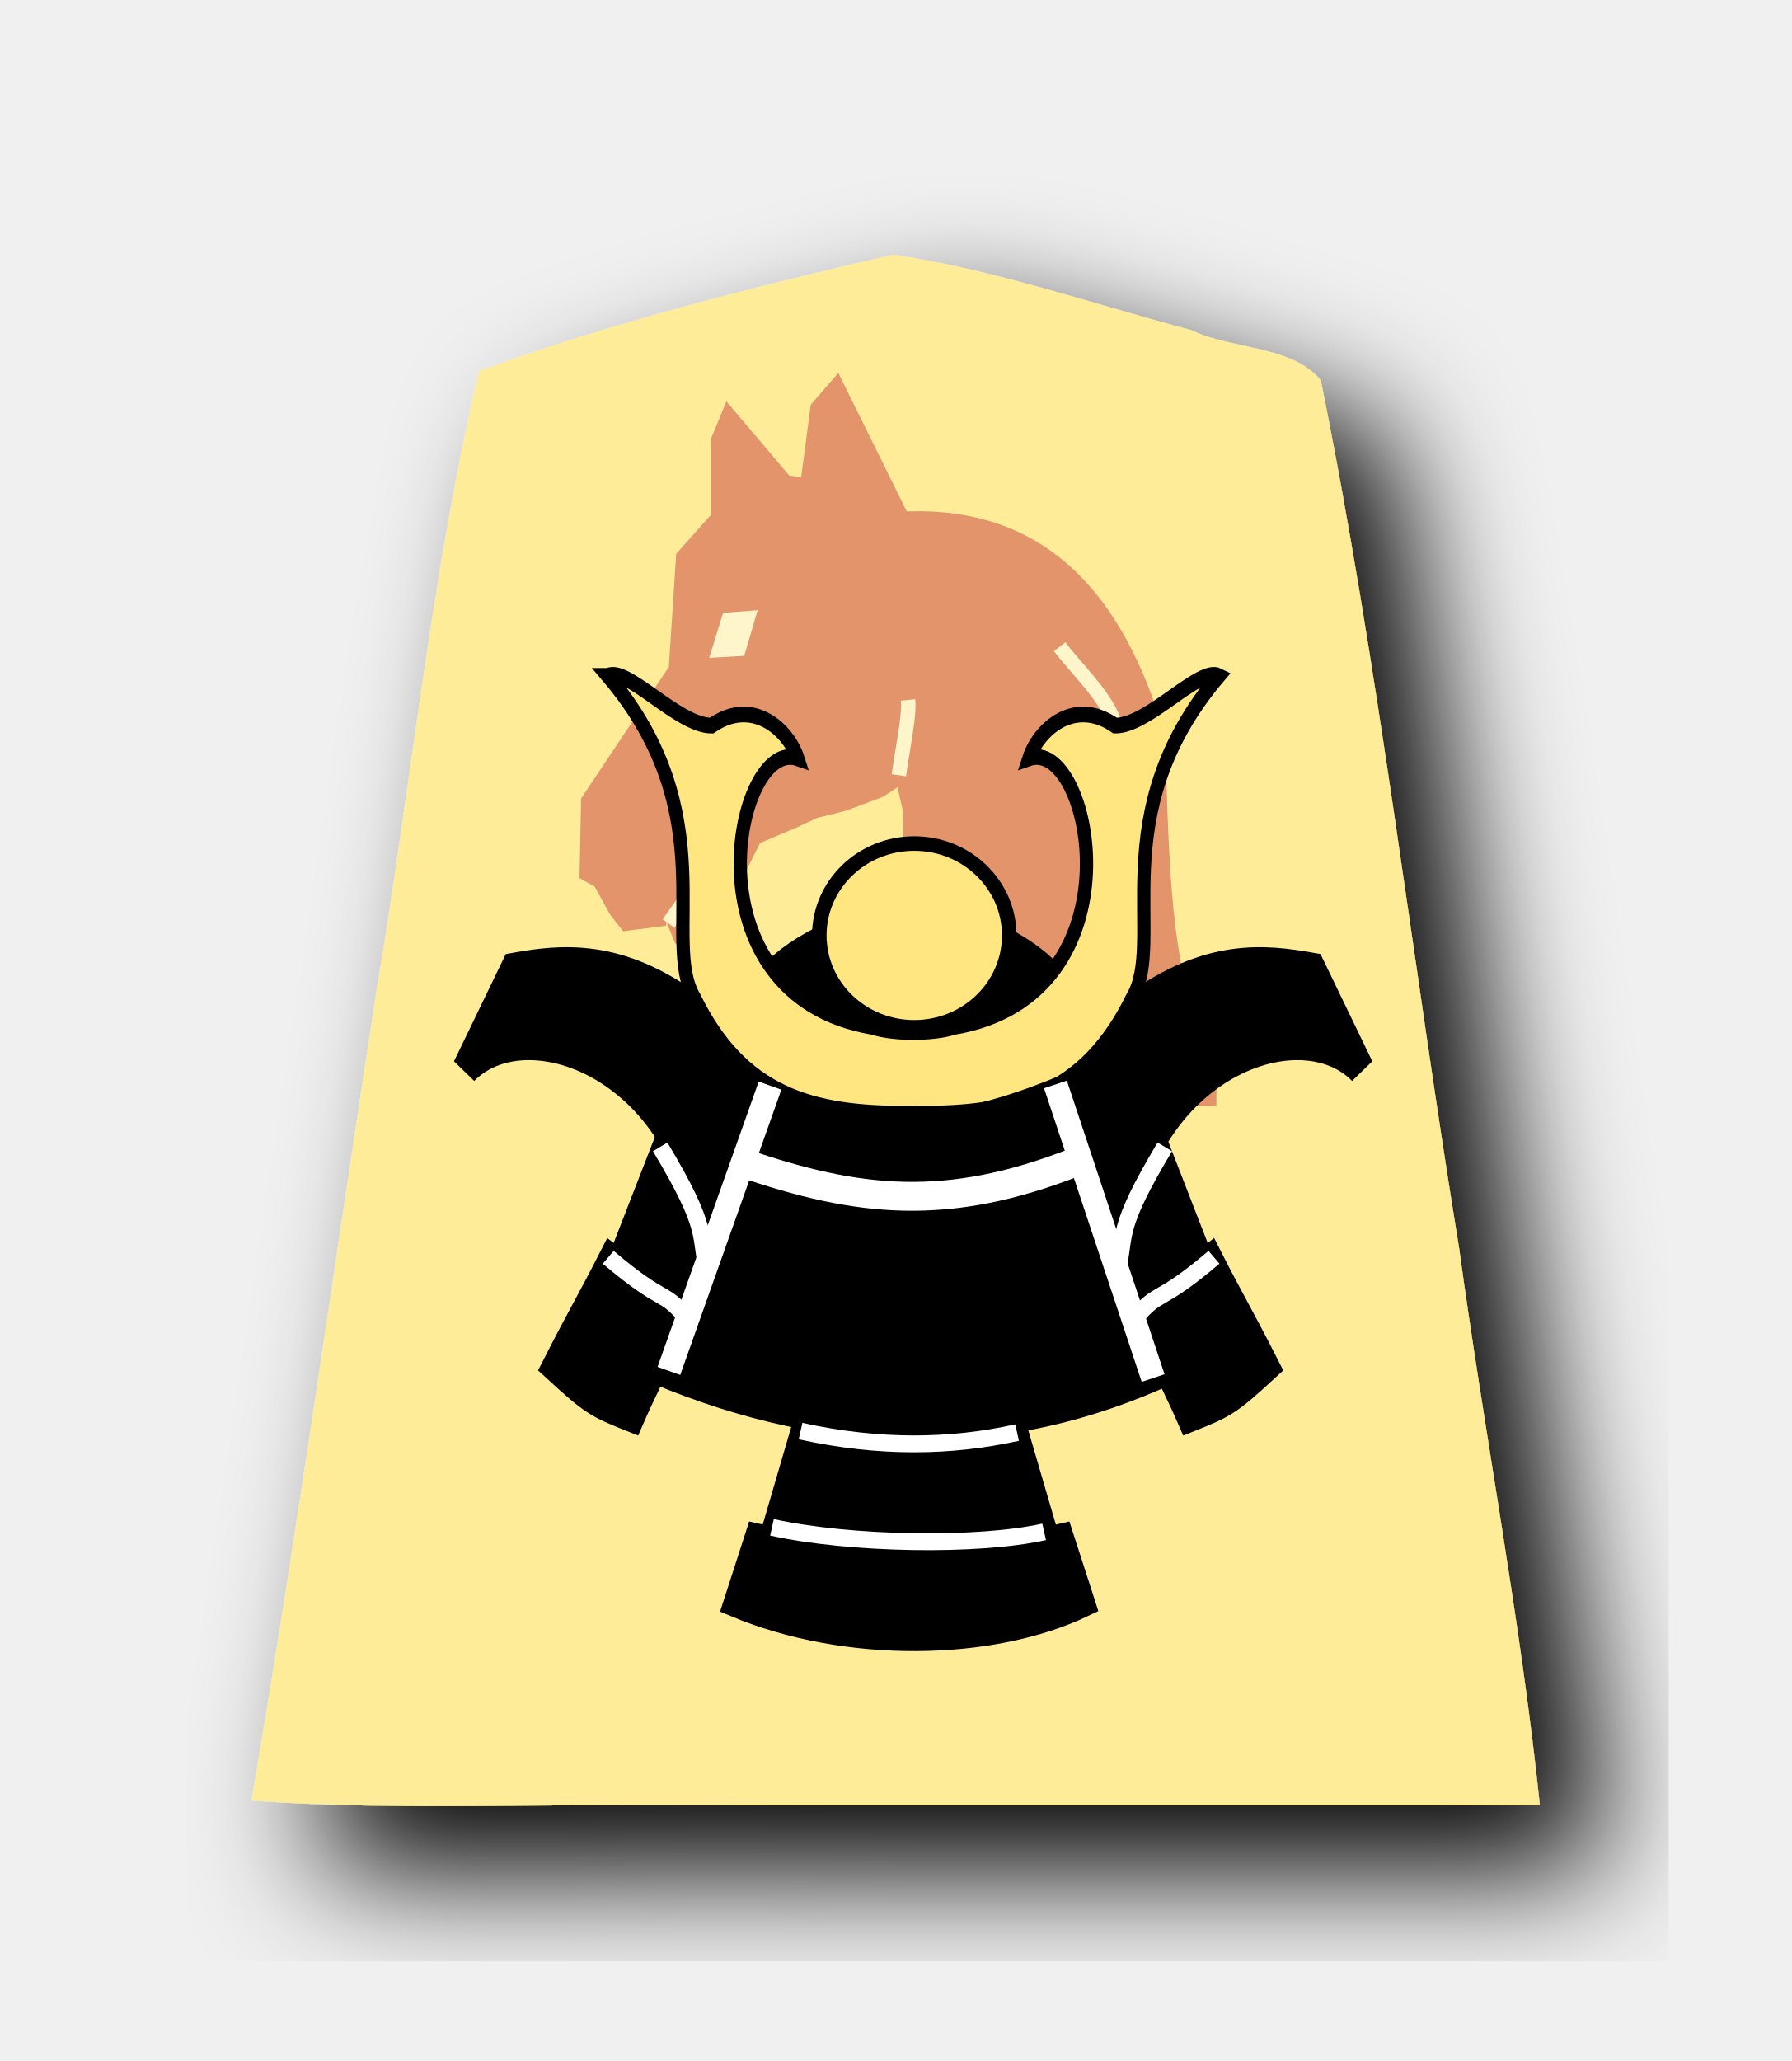
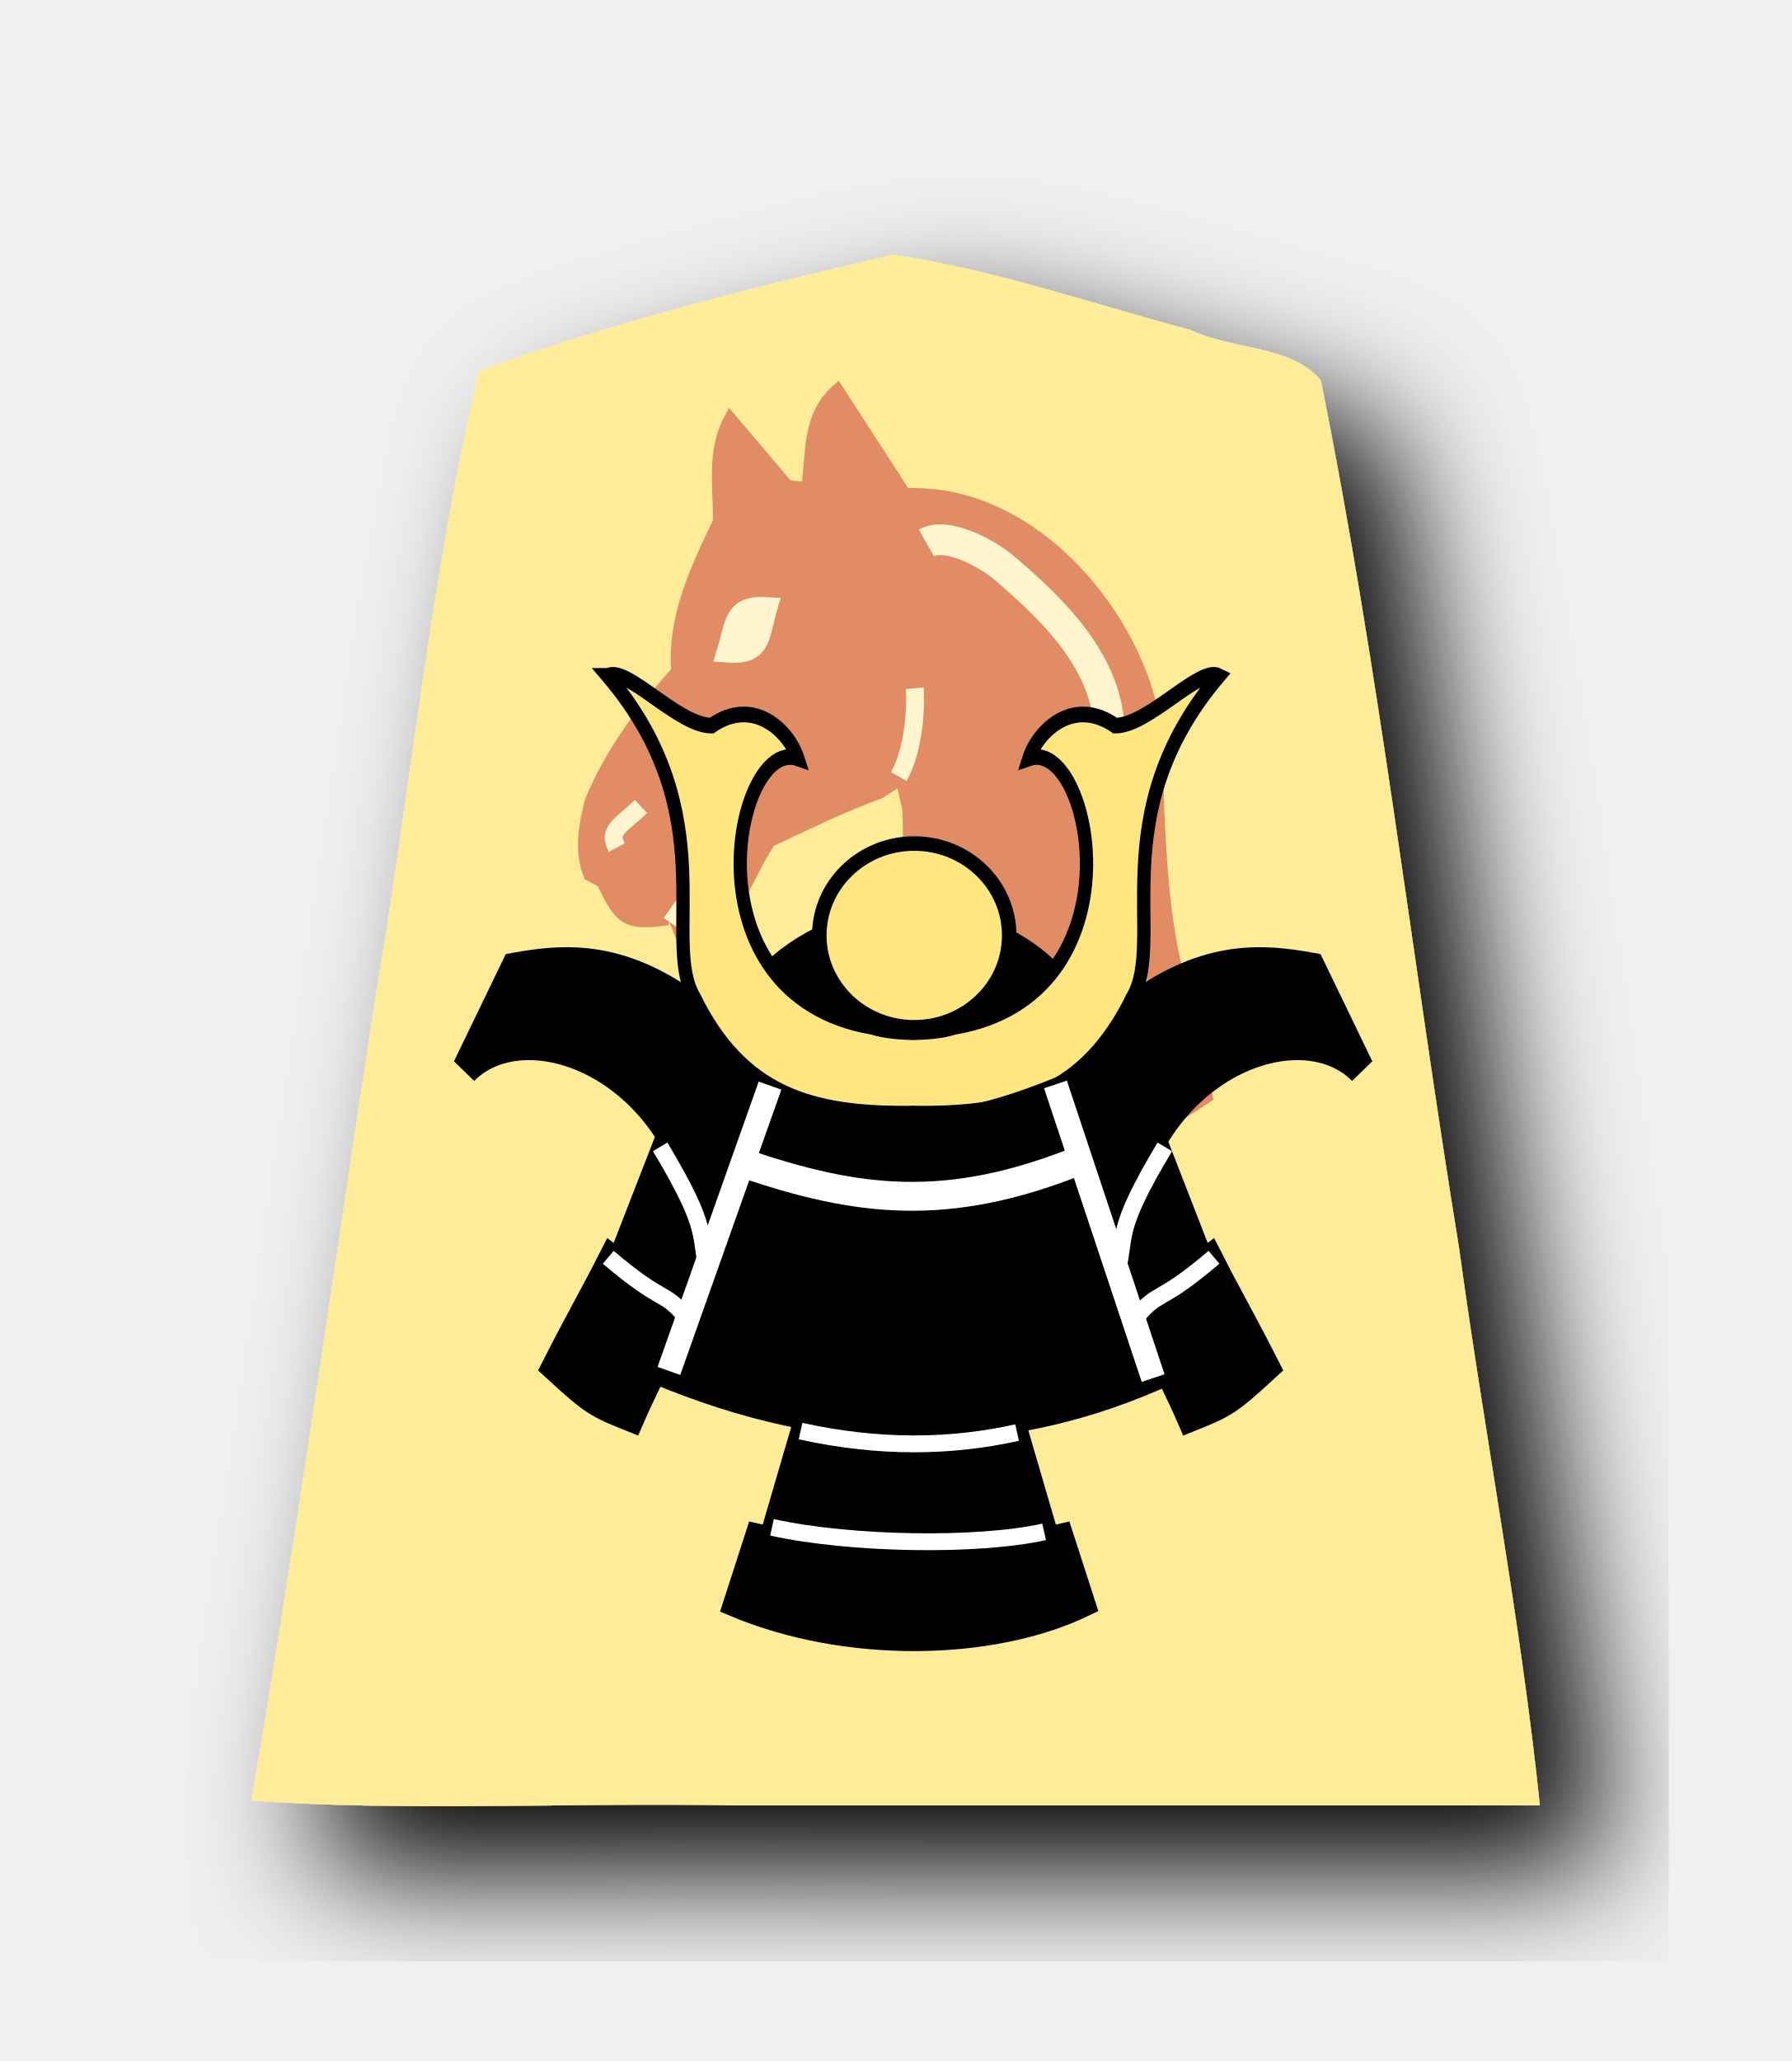
<svg xmlns="http://www.w3.org/2000/svg" width="52.157" height="60" version="1.1" id="svg1717">
  <defs id="defs1721">
    <filter style="color-interpolation-filters:sRGB" id="filter1552">
      <feFlood flood-opacity="0.498" flood-color="rgb(0,0,0)" result="flood" id="feFlood1542" />
      <feComposite in="flood" in2="SourceGraphic" operator="in" result="composite1" id="feComposite1544" />
      <feGaussianBlur in="composite1" stdDeviation="2.5" result="blur" id="feGaussianBlur1546" />
      <feOffset dx="4.57967e-15" dy="4.41314e-15" result="offset" id="feOffset1548" />
      <feComposite in="SourceGraphic" in2="offset" operator="over" result="composite2" id="feComposite1550" />
    </filter>
    <filter style="color-interpolation-filters:sRGB" id="filter1540">
      <feFlood flood-opacity="0.498" flood-color="rgb(0,0,0)" result="flood" id="feFlood1530" />
      <feComposite in="flood" in2="SourceGraphic" operator="in" result="composite1" id="feComposite1532" />
      <feGaussianBlur in="composite1" stdDeviation="2.5" result="blur" id="feGaussianBlur1534" />
      <feOffset dx="4.57967e-15" dy="4.41314e-15" result="offset" id="feOffset1536" />
      <feComposite in="SourceGraphic" in2="offset" operator="over" result="composite2" id="feComposite1538" />
    </filter>
    <filter id="drop-shadow-9">
      <feGaussianBlur in="SourceAlpha" result="blur" stdDeviation="2" id="feGaussianBlur5056" />
      <feOffset result="offsetBlur" dx="2" dy="2" id="feOffset5058" />
      <feBlend in="SourceGraphic" in2="offsetBlur" mode="normal" id="feBlend5060" />
    </filter>
    <filter id="drop-shadow-2">
      <feGaussianBlur in="SourceAlpha" result="blur" stdDeviation="2" id="feGaussianBlur6807" />
      <feOffset result="offsetBlur" dx="2" dy="2" id="feOffset6809" />
      <feBlend in="SourceGraphic" in2="offsetBlur" mode="normal" id="feBlend6811" />
    </filter>
    <filter id="drop-shadow-2-8">
      <feGaussianBlur in="SourceAlpha" result="blur" stdDeviation="2" id="feGaussianBlur6807-2" />
      <feOffset result="offsetBlur" dx="2" dy="2" id="feOffset6809-8" />
      <feBlend in="SourceGraphic" in2="offsetBlur" mode="normal" id="feBlend6811-0" />
    </filter>
    <filter id="drop-shadow-6">
      <feGaussianBlur in="SourceAlpha" result="blur" stdDeviation="2" id="feGaussianBlur5056-9" />
      <feOffset result="offsetBlur" dx="2" dy="2" id="feOffset5058-0" />
      <feBlend in="SourceGraphic" in2="offsetBlur" mode="normal" id="feBlend5060-9" />
    </filter>
    <filter id="drop-shadow-27">
      <feGaussianBlur in="SourceAlpha" result="blur" stdDeviation="2" id="feGaussianBlur5056-5" />
      <feOffset result="offsetBlur" dx="2" dy="2" id="feOffset5058-6" />
      <feBlend in="SourceGraphic" in2="offsetBlur" mode="normal" id="feBlend5060-96" />
    </filter>
    <filter id="drop-shadow-2-88">
      <feGaussianBlur in="SourceAlpha" result="blur" stdDeviation="2" id="feGaussianBlur6807-1" />
      <feOffset result="offsetBlur" dx="2" dy="2" id="feOffset6809-5" />
      <feBlend in="SourceGraphic" in2="offsetBlur" mode="normal" id="feBlend6811-7" />
    </filter>
    <filter id="drop-shadow-2-6">
      <feGaussianBlur in="SourceAlpha" result="blur" stdDeviation="2" id="feGaussianBlur6807-4" />
      <feOffset result="offsetBlur" dx="2" dy="2" id="feOffset6809-6" />
      <feBlend in="SourceGraphic" in2="offsetBlur" mode="normal" id="feBlend6811-8" />
    </filter>
    <filter id="drop-shadow-62">
      <feGaussianBlur in="SourceAlpha" result="blur" stdDeviation="2" id="feGaussianBlur5056-7" />
      <feOffset result="offsetBlur" dx="2" dy="2" id="feOffset5058-9" />
      <feBlend in="SourceGraphic" in2="offsetBlur" mode="normal" id="feBlend5060-1" />
    </filter>
    <filter id="drop-shadow-1">
      <feGaussianBlur in="SourceAlpha" result="blur" stdDeviation="2" id="feGaussianBlur5056-0" />
      <feOffset result="offsetBlur" dx="2" dy="2" id="feOffset5058-7" />
      <feBlend in="SourceGraphic" in2="offsetBlur" mode="normal" id="feBlend5060-4" />
    </filter>
    <filter id="drop-shadow-2-67">
      <feGaussianBlur in="SourceAlpha" result="blur" stdDeviation="2" id="feGaussianBlur6807-7" />
      <feOffset result="offsetBlur" dx="2" dy="2" id="feOffset6809-4" />
      <feBlend in="SourceGraphic" in2="offsetBlur" mode="normal" id="feBlend6811-74" />
    </filter>
    <filter id="drop-shadow-2-86">
      <feGaussianBlur in="SourceAlpha" result="blur" stdDeviation="2" id="feGaussianBlur6807-6" />
      <feOffset result="offsetBlur" dx="2" dy="2" id="feOffset6809-9" />
      <feBlend in="SourceGraphic" in2="offsetBlur" mode="normal" id="feBlend6811-1" />
    </filter>
    <filter id="drop-shadow-22">
      <feGaussianBlur in="SourceAlpha" result="blur" stdDeviation="2" id="feGaussianBlur5056-0-5" />
      <feOffset result="offsetBlur" dx="2" dy="2" id="feOffset5058-0-0" />
      <feBlend in="SourceGraphic" in2="offsetBlur" mode="normal" id="feBlend5060-0" />
    </filter>
  </defs>
  <filter id="drop-shadow">
    <feGaussianBlur in="SourceAlpha" result="blur" stdDeviation="2" id="feGaussianBlur1692" />
    <feOffset result="offsetBlur" dx="2" dy="2" id="feOffset1694" />
    <feBlend in="SourceGraphic" in2="offsetBlur" mode="normal" id="feBlend1696" />
  </filter>
  <g style="display:inline" id="g8035" transform="translate(-176.1826,-13.83167)">
    <g style="display:inline;fill:#fecb00;fill-opacity:1;filter:url(#drop-shadow-22)" id="g5079-7" transform="matrix(0.9393427,0,0,0.9393427,212.483,15.38961)">
      <path style="fill:#feec99;fill-opacity:1" id="path5063-6" d="m -10.96,6.237 c -4.319,1 -8.69,2.088 -12.838,3.608 -1.492,6.331 -2.103,12.88 -3.191,19.305 -1.285,8.332 -2.439,16.689 -3.86,24.997 4.847,0.346 10,0.05 14.963,0.148 H 9.085 c -0.585,-5.657 -1.718,-11.523 -2.502,-17.26 -1.462,-8.96 -2.486,-18.012 -4.288,-26.903 -0.885,-1.093 -2.799,-0.957 -4.037,-1.564 -3.053,-0.81 -6.099,-1.875 -9.218,-2.332 z" />
    </g>
  </g>
  <g id="layer1" />
  <g id="layer3">
-     <g style="display:inline;opacity:0.486" id="g8333" transform="matrix(0.5271022,0,0,0.5271022,-177.6707,-21.16749)">
-       <g style="stroke-width:1.386;stroke-miterlimit:4;stroke-dasharray:none" transform="matrix(0.5770575,0,0,0.5770575,442.0274,27.09883)" id="g8329">
-         <path style="fill:#c83737;stroke:#c83737;stroke-width:1.386;stroke-linecap:butt;stroke-linejoin:miter;stroke-miterlimit:4;stroke-dasharray:none;stroke-opacity:1" d="m -112.144,62.364 -0.979,2.377 v 7.411 l -3.356,3.775 -0.699,10.767 -8.39,12.585 -0.14,6.992 1.258,0.699 1.538,2.797 0.979,1.258 3.216,-0.419 0.699,-3.496 0.979,-1.678 -0.699,4.475 0.979,2.377 2.097,0.14 2.517,-1.958 0.699,-4.055 1.818,-3.636 3.636,-1.538 2.097,-0.979 2.797,-0.699 3.356,-1.258 1.958,-1.258 2.936,-4.894 -2.657,4.754 0.699,3.076 c 0,0 0.14,2.797 0,3.496 -0.14,0.699 -0.839,3.775 -0.839,3.775 l -6.013,5.174 -3.775,2.936 c -2.415,3.807 -2.26,8.363 -2.797,12.725 l 42.089,-0.28 v -2.657 l -1.538,-3.216 c -2.688,-7.818 -2.996,-14.833 -3.356,-28.665 -3.891,-13.476 -11.271,-21.647 -24.47,-20.975 l -6.292,-12.725 -1.818,2.097 -0.979,7.411 -2.097,-0.28 z" id="path8321" />
-         <path style="fill:none;stroke:#ffffff;stroke-width:1.386;stroke-linecap:butt;stroke-linejoin:miter;stroke-miterlimit:4;stroke-dasharray:none;stroke-opacity:1" d="m -95.839,96.831 c 0.392,-2.847 1.028,-5.639 0.876,-7.21" id="path8323" />
-         <path style="fill:#ffffff;stroke:#ffffff;stroke-width:1.386;stroke-linecap:butt;stroke-linejoin:miter;stroke-miterlimit:4;stroke-dasharray:none;stroke-opacity:1" d="m -110.304,81.801 -1.84,0.14 -0.892,2.905 1.871,-0.108 z" id="path8325" />
-         <path style="fill:none;stroke:#ffffff;stroke-width:1.386;stroke-linecap:butt;stroke-linejoin:miter;stroke-miterlimit:4;stroke-dasharray:none;stroke-opacity:1" d="m -80.451,84.53 c 1.985,2.564 4.656,4.987 5.314,7.551 0.047,16.485 0.653,20.229 0.699,22.233 l 1.818,6.153" id="path8327" />
+     <g id="g12482" transform="matrix(0.7438463,0,0,0.7438463,6.743849,-2.817519)" style="opacity:0.528">
+       <g transform="matrix(0.7005504,0,0,0.7005504,-244.8044,-23.95103)" id="g8333-7" style="display:inline">
+         <g id="g8329-5" transform="matrix(0.5770575,0,0,0.5770575,442.0274,27.09883)" style="stroke-width:1.386;stroke-miterlimit:4;stroke-dasharray:none">
+           <path id="path8321-2" d="m -112.144,62.364 c -1.6,3.019 -0.979,6.472 -0.979,9.788 -2.637,5.433 -4.421,9.611 -4.055,14.542 -3.426,3.817 -6.439,7.882 -8.39,12.585 -0.556,2.331 -1.037,4.661 -0.14,6.992 l 1.258,0.699 c 1.623,3.364 2.101,4.109 5.733,3.636 l 0.699,-3.496 0.979,-1.678 -0.699,4.475 0.979,2.377 c 5.562,-1.791 5.436,-4.784 8.354,-9.286 4.416,-2.04 6.332,-3.073 10.663,-4.697 l 1.958,-1.258 2.936,-4.894 -2.657,4.754 0.699,3.076 c 0,0 0.14,2.797 0,3.496 -0.295,4.507 -4.288,9.949 -7.519,12.729 -4.418,3.365 -5.27,6.49 -5.905,11.881 21.57,11.971 32.153,6.364 42.089,-0.28 -0.435,-2.472 -0.771,-4.234 -1.702,-7.638 -2.388,-8.008 -2.832,-13.068 -3.192,-26.9 -0.667,-10.141 -11.049,-24.316 -24.248,-23.643 l -6.515,-10.056 c -2.743,2.442 -2.342,6.067 -2.797,9.508 l -2.097,-0.28 z" style="fill:#c83737;fill-opacity:1;stroke:#c83737;stroke-width:1.386;stroke-linecap:butt;stroke-linejoin:miter;stroke-miterlimit:4;stroke-dasharray:none;stroke-opacity:1" />
+           <path id="path8323-5" d="m -95.839,96.831 c 1.504,-2.624 1.695,-6.973 1.543,-8.544" style="fill:none;stroke:#ffffff;stroke-width:1.732;stroke-linecap:butt;stroke-linejoin:miter;stroke-miterlimit:4;stroke-dasharray:none;stroke-opacity:1" />
+           <path id="path8325-9" d="m -108.574,80.454 c -3.305,-0.203 -3.029,1.49 -3.91,4.358 3.366,0.262 3.052,-1.43 3.91,-4.358 z" style="fill:#ffffff;stroke:#ffffff;stroke-width:1.984;stroke-linecap:butt;stroke-linejoin:miter;stroke-miterlimit:4;stroke-dasharray:none;stroke-opacity:1" />
+           <path id="path8327-8" d="m -93.159,74.22 c 1.994,-1.137 5.955,1.095 7.399,2.315 4.785,4.041 10.223,9.278 10.309,16.017 1.316,10.47 0.825,25.073 4.797,33.888" style="fill:none;stroke:#ffffff;stroke-width:2.968;stroke-linecap:butt;stroke-linejoin:miter;stroke-miterlimit:4;stroke-dasharray:none;stroke-opacity:1" />
+         </g>
+         <path style="fill:none;stroke:#ffffff;stroke-width:0.999;stroke-linecap:butt;stroke-linejoin:miter;stroke-miterlimit:4;stroke-dasharray:none;stroke-opacity:1" d="m 374,91.163 2.125,-3" id="path8331-4" />
      </g>
-       <path id="path8331" d="m 374,91.163 2.125,-3" style="fill:none;stroke:#ffffff;stroke-width:0.8;stroke-linecap:butt;stroke-linejoin:miter;stroke-miterlimit:4;stroke-dasharray:none;stroke-opacity:1" />
+       <path style="display:inline;fill:none;stroke:#ffffff;stroke-width:0.7;stroke-linecap:butt;stroke-linejoin:miter;stroke-miterlimit:4;stroke-dasharray:none;stroke-opacity:1" d="m 15.076,36.961 c -0.362,-0.676 0.138,-0.84 0.949,-1.607" id="path8331-6" />
    </g>
  </g>
  <g id="layer2">
    <g transform="translate(-176.4368,-18.91642)" style="display:inline" id="g8011">
      <g id="g7992" transform="translate(0.7627119,5.59322)">
        <g transform="matrix(0.7005504,0,0,0.7005504,30.93845,-14.96561)" id="g4792-8" style="display:inline">
          <g transform="translate(-71.19092,-1.25)" id="g4722-9">
            <g id="g4712-6" transform="translate(31.46625,-52.3259)" style="stroke:#000000;stroke-width:1.2;stroke-miterlimit:4;stroke-dasharray:none">
              <path transform="matrix(0.06852995,0,0,0.08094496,265.4334,113.5891)" id="path4702-1" d="m 89.878,104.459 c 71.228,71.229 31.757,135.821 52.51,165.379 28.871,49.947 71.083,59.605 129.343,59.369 1.132,-0.005 2.27,-0.039 3.413,-0.104 1.143,0.064 2.28,0.099 3.413,0.104 58.26,0.236 100.472,-9.422 129.343,-59.369 20.752,-29.558 -18.718,-94.149 52.51,-165.379 -11.605,-5.015 -42.725,25.605 -62.898,25.525 -25.612,-15.171 -47.031,3.08 -52.251,16.777 37.839,-11.301 70.079,121.468 -45.538,137.914 -7.067,1.971 -16.164,2.514 -24.578,2.719 -8.414,-0.205 -17.511,-0.748 -24.578,-2.719 -115.617,-16.446 -83.377,-149.215 -45.538,-137.914 -5.22,-13.697 -26.639,-31.948 -52.251,-16.777 -20.172,0.08 -51.293,-30.539 -62.898,-25.525 z" style="fill:#ffe680;stroke:#000000;stroke-width:8.056;stroke-linecap:butt;stroke-linejoin:miter;stroke-miterlimit:4;stroke-dasharray:none;stroke-opacity:1" />
              <path id="path4704-4" d="M 141.488,275.714 C 96.362,247.419 61.476,250.533 32.684,254.909 L 3.205,306.581 c 41.944,-36.203 152.117,6.577 144.443,111.867 7.771,-26.631 28.133,-63.418 39.832,-101.833 m 220.385,-40.901 c 45.126,-28.294 80.012,-25.181 108.804,-20.805 l 29.479,51.672 c -41.944,-36.203 -152.117,6.577 -144.443,111.867 -7.771,-26.631 -28.133,-63.418 -39.832,-101.833" style="fill:#000000;stroke:#000000;stroke-width:16.112;stroke-linecap:butt;stroke-linejoin:miter;stroke-miterlimit:4;stroke-dasharray:none;stroke-opacity:1" transform="matrix(0.06852995,0,0,0.08094496,265.4555,113.567)" />
              <path id="path4706-0" d="m 128.121,339.223 -29.443,64.097 c -3.407,-2.033 6.609,9.491 -6.593,1.008 -14.054,23.338 -19.002,29.833 -33.969,54.715 21.968,17.086 24.658,18.309 46.106,25.56 13.293,-25.846 25.739,-42.374 44.638,-83.919 m 270.023,-61.462 29.443,64.097 c 3.407,-2.033 -6.609,9.491 6.593,1.008 14.054,23.338 19.002,29.833 33.969,54.715 -21.968,17.086 -24.658,18.309 -46.106,25.56 -13.293,-25.846 -25.739,-42.374 -44.638,-83.919" style="fill:#000000;stroke:#000000;stroke-width:16.112;stroke-linecap:butt;stroke-linejoin:miter;stroke-miterlimit:4;stroke-dasharray:none;stroke-opacity:1" transform="matrix(0.06852995,0,0,0.08094496,265.4334,113.5891)" />
              <path id="path4708-6" d="m 273.604,150.864 c 7.363,3.092 14.48,3.19 21.328,0 l -4.023,-11.781 c -5.552,2.376 -8.767,2.099 -13.5,0.437 z" style="fill:#000000;stroke:#000000;stroke-width:1.2;stroke-linecap:butt;stroke-linejoin:miter;stroke-miterlimit:4;stroke-dasharray:none;stroke-opacity:1" />
              <path id="path4710-8" d="m 277.188,142.28 c 4.811,1.655 8.506,2.056 13.826,-0.031" style="fill:none;stroke:#ffffff;stroke-width:1.2;stroke-linecap:butt;stroke-linejoin:miter;stroke-miterlimit:4;stroke-dasharray:none;stroke-opacity:1" />
            </g>
            <path style="fill:none;stroke:#ffffff;stroke-width:0.7;stroke-linecap:butt;stroke-linejoin:miter;stroke-miterlimit:4;stroke-dasharray:none;stroke-opacity:1" d="m 305.232,89.29 c 2.11,3.522 1.59,3.631 1.985,5.204 m 18.988,-5.204 c -2.11,3.522 -1.59,3.631 -1.985,5.204" id="path4716-2" />
            <path style="fill:none;stroke:#ffffff;stroke-width:1px;stroke-linecap:butt;stroke-linejoin:miter;stroke-opacity:1" d="m 305.594,98.601 4.203,-11.856 m 11.863,-0.05 4.059,12.202" id="path4720-4" />
            <path transform="translate(-1.25,3.5625)" id="path4800-6" d="m 304.323,90.316 c 2.375,2.019 2.256,1.307 3.27,2.527 m 21.906,-2.527 c -2.375,2.019 -2.256,1.307 -3.27,2.527" style="fill:none;stroke:#ffffff;stroke-width:0.7;stroke-linecap:butt;stroke-linejoin:miter;stroke-miterlimit:4;stroke-dasharray:none;stroke-opacity:1" />
          </g>
          <path id="path4728-2" d="m 239.024,80.489 c 3.438,-2.881 8.3,-2.42 11.037,0.135 -2.365,3.351 -9.495,2.306 -11.037,-0.135 z" style="fill:#000000;stroke:#000000;stroke-width:1px;stroke-linecap:butt;stroke-linejoin:miter;stroke-opacity:1" />
          <ellipse style="opacity:1;fill:#ffe680;fill-opacity:1;stroke:#000000;stroke-width:0.604;stroke-linecap:butt;stroke-linejoin:miter;stroke-miterlimit:4;stroke-dasharray:none;stroke-opacity:1;paint-order:normal" id="path4730-7" cx="244.601" cy="79.253" rx="3.947" ry="3.818" />
          <path style="fill:#000000;stroke:#000000;stroke-width:1px;stroke-linecap:butt;stroke-linejoin:miter;stroke-opacity:1" d="m 240.019,99.645 -1.37,4.685 -0.575,-0.133 -0.928,2.873 c 4.644,1.952 10.662,1.844 14.496,0 l -0.928,-2.873 -0.575,0.133 -1.37,-4.685" id="path4767-7" />
          <path style="fill:none;stroke:#ffffff;stroke-width:0.7;stroke-linecap:butt;stroke-linejoin:miter;stroke-miterlimit:4;stroke-dasharray:none;stroke-opacity:1" d="m 239.875,99.851 c 3.262,0.719 6.238,0.677 9,0.062" id="path4772-3" />
          <path id="path4774-6" d="m 238.687,103.851 c 3.262,0.719 8.551,0.802 11.312,0.188" style="fill:none;stroke:#ffffff;stroke-width:0.7;stroke-linecap:butt;stroke-linejoin:miter;stroke-miterlimit:4;stroke-dasharray:none;stroke-opacity:1" />
        </g>
      </g>
    </g>
  </g>
</svg>
